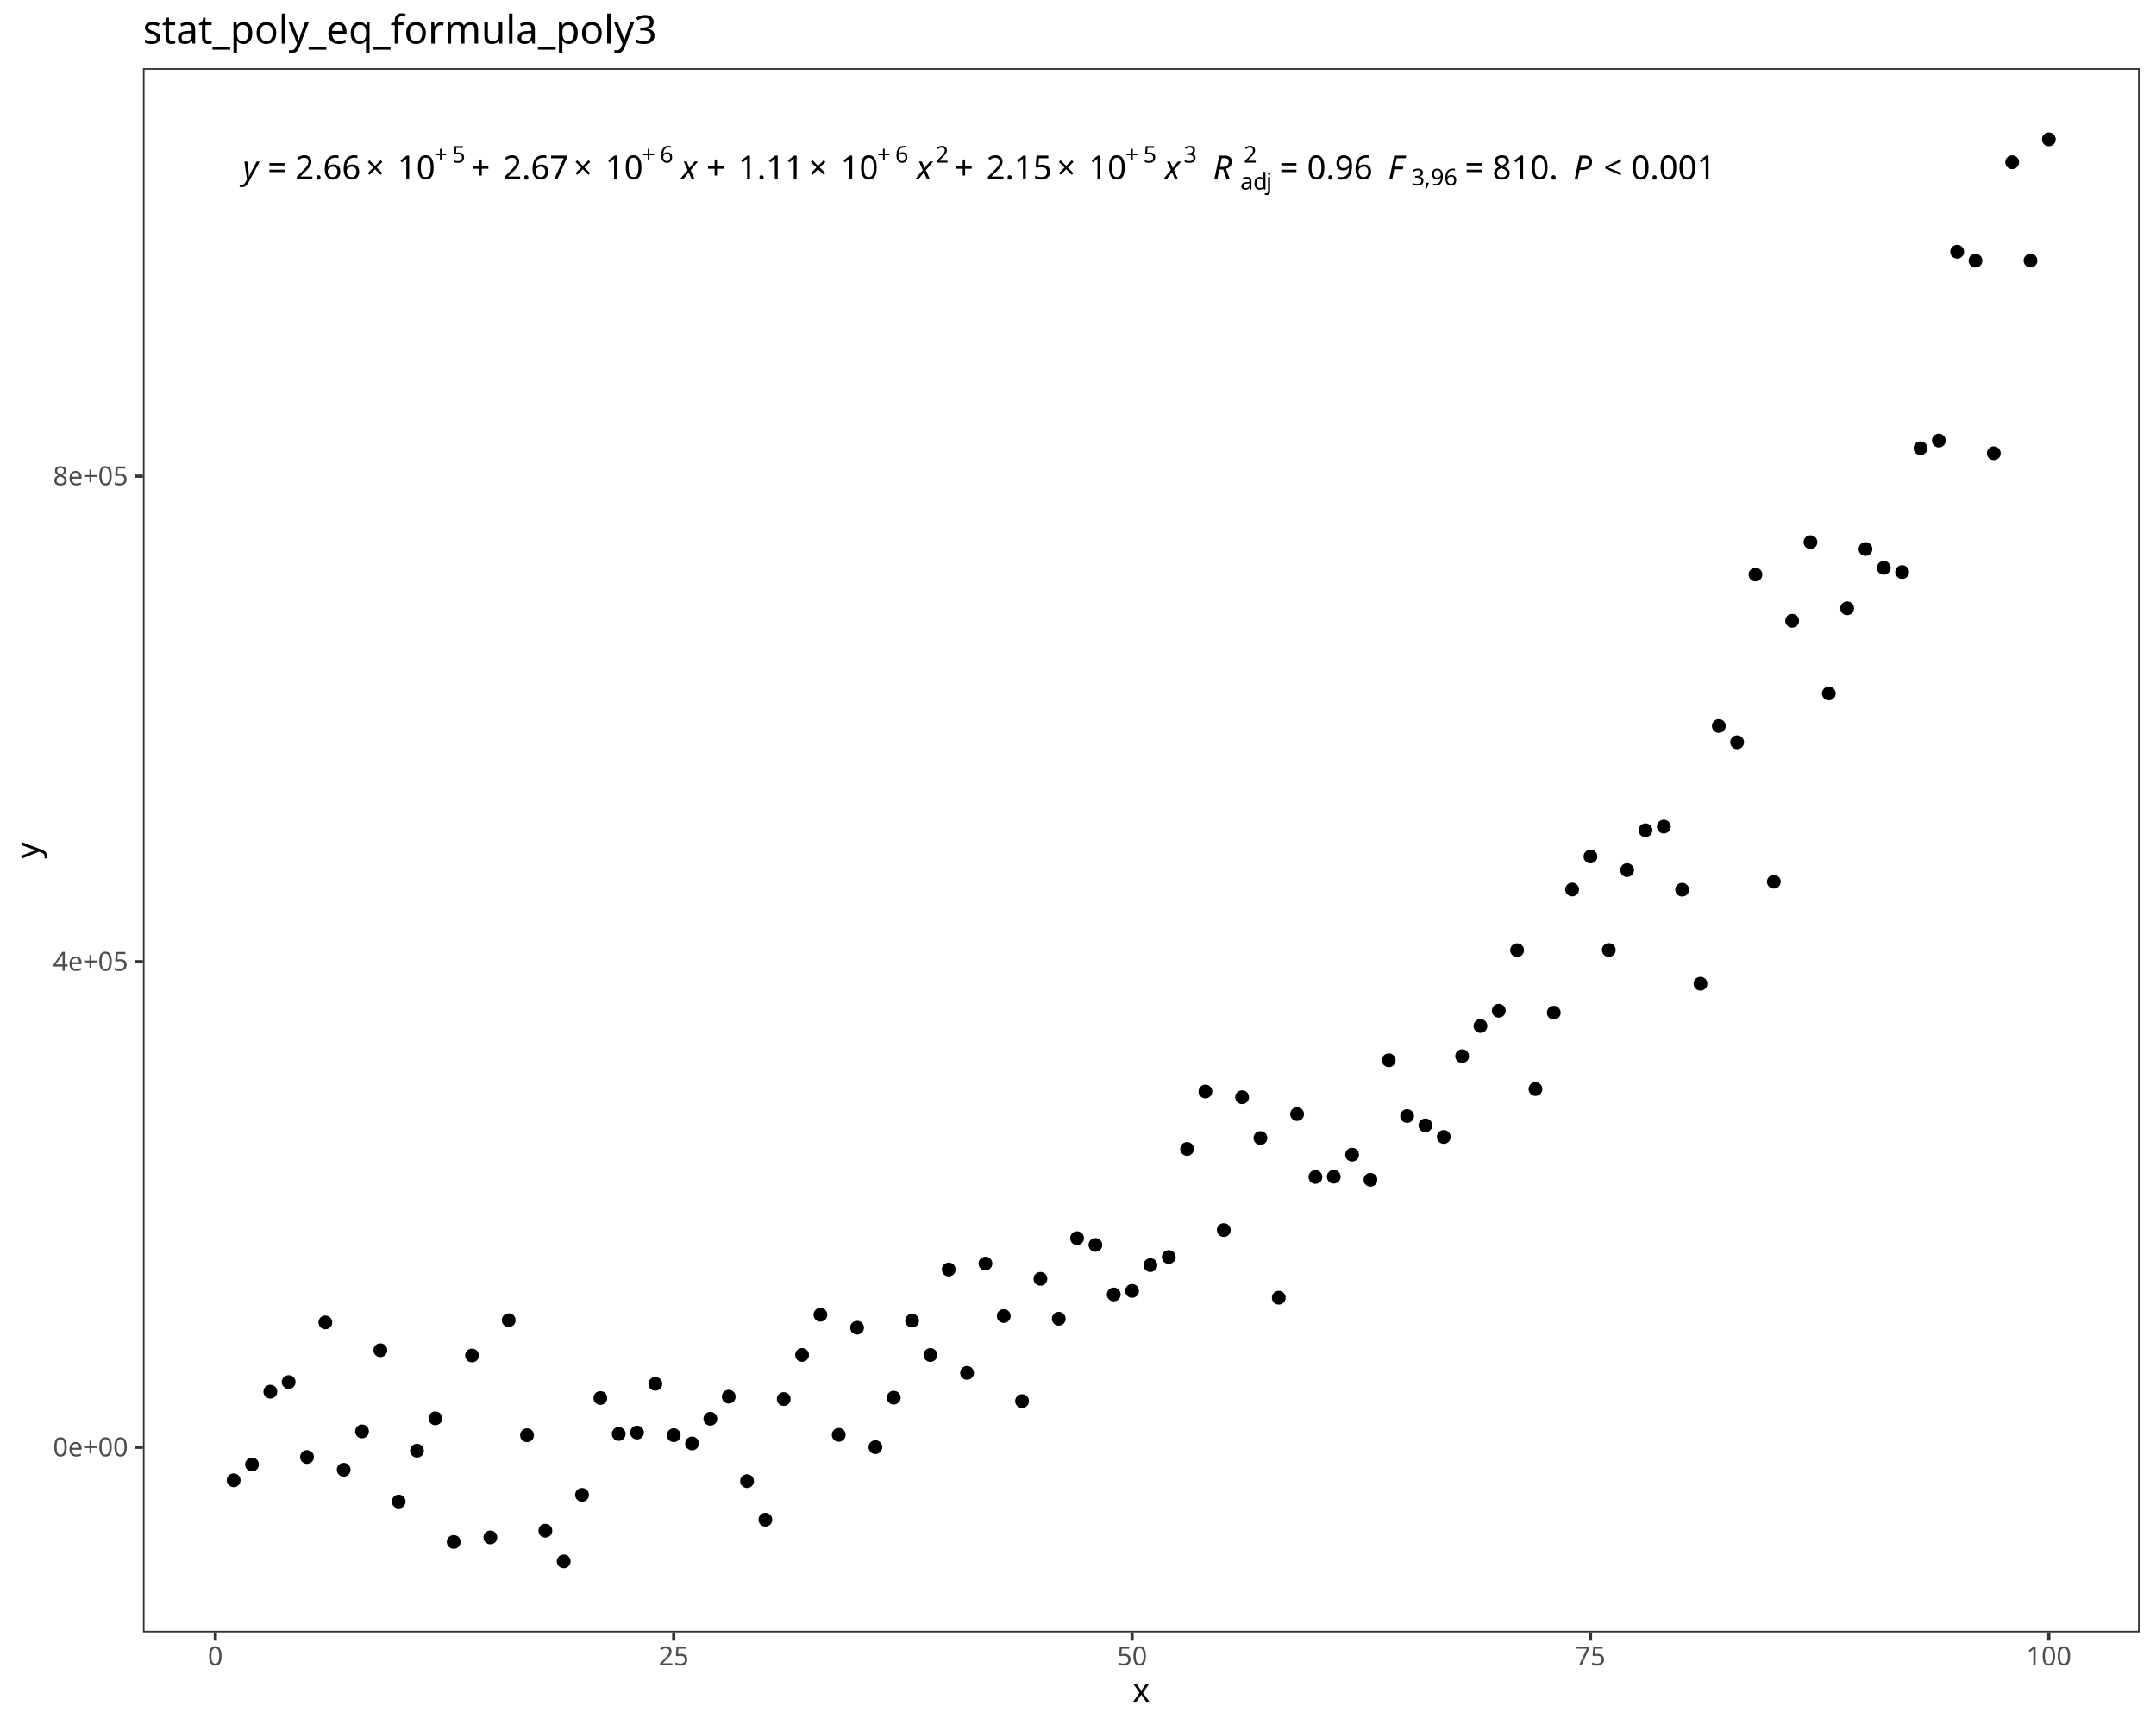
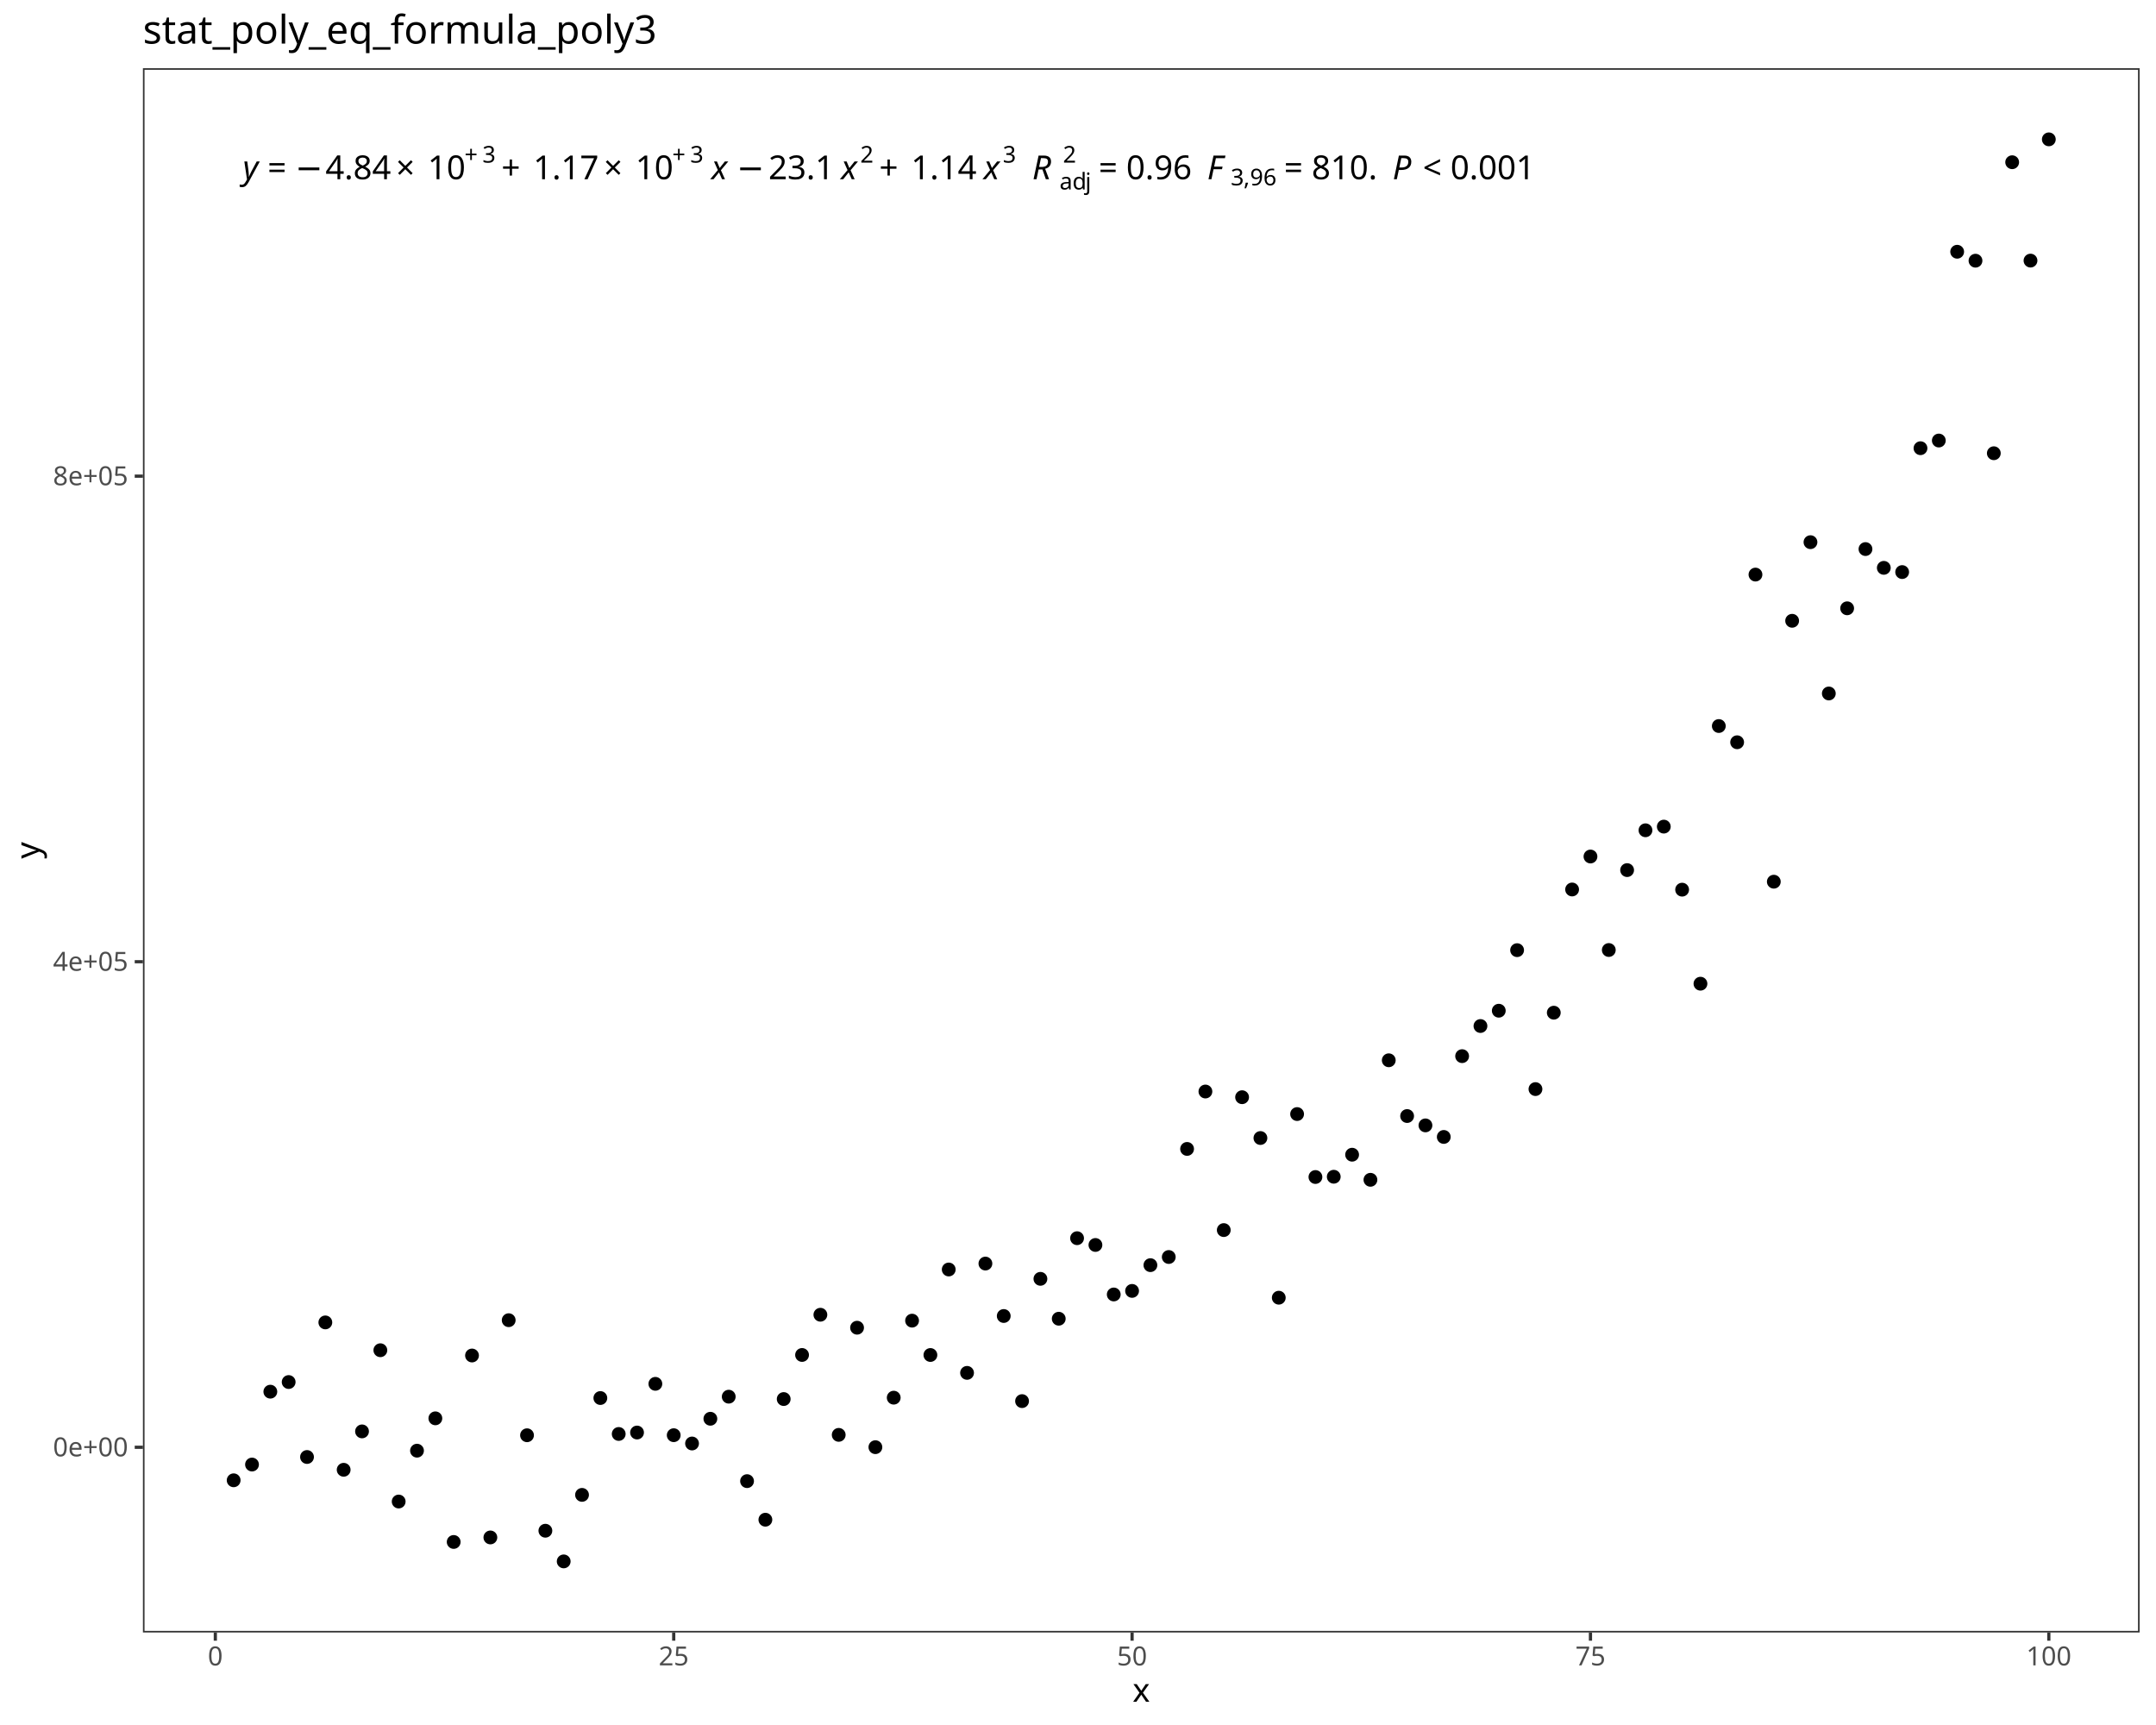
<svg xmlns="http://www.w3.org/2000/svg" class="svglite" data-engine-version="2.0" width="720.00pt" height="576.00pt" viewBox="0 0 720.00 576.00">
  <defs>
    <style type="text/css">
    .svglite line, .svglite polyline, .svglite polygon, .svglite path, .svglite rect, .svglite circle {
      fill: none;
      stroke: #000000;
      stroke-linecap: round;
      stroke-linejoin: round;
      stroke-miterlimit: 10.00;
    }
  </style>
  </defs>
  <rect width="100%" height="100%" style="stroke: none; fill: #FFFFFF;" />
  <defs>
    <clipPath id="cpMC4wMHw3MjAuMDB8MC4wMHw1NzYuMDA=">
      <rect x="0.00" y="0.00" width="720.00" height="576.00" />
    </clipPath>
  </defs>
  <g clip-path="url(#cpMC4wMHw3MjAuMDB8MC4wMHw1NzYuMDA=)">
    <rect x="0.00" y="0.00" width="720.00" height="576.00" style="stroke-width: 1.07; stroke: #FFFFFF; fill: #FFFFFF;" />
  </g>
  <defs>
    <clipPath id="cpNDcuNzN8NzE0LjUyfDIyLjc4fDU0NS4xMQ==">
      <rect x="47.73" y="22.78" width="666.80" height="522.33" />
    </clipPath>
  </defs>
  <g clip-path="url(#cpNDcuNzN8NzE0LjUyfDIyLjc4fDU0NS4xMQ==)">
    <rect x="47.73" y="22.78" width="666.80" height="522.33" style="stroke-width: 1.07; stroke: none; fill: #FFFFFF;" />
    <circle cx="78.03" cy="494.29" r="1.95" style="stroke-width: 0.71; fill: #000000;" />
    <circle cx="84.16" cy="489.03" r="1.95" style="stroke-width: 0.71; fill: #000000;" />
    <circle cx="90.28" cy="464.70" r="1.95" style="stroke-width: 0.71; fill: #000000;" />
    <circle cx="96.40" cy="461.48" r="1.95" style="stroke-width: 0.71; fill: #000000;" />
    <circle cx="102.53" cy="486.51" r="1.95" style="stroke-width: 0.71; fill: #000000;" />
    <circle cx="108.65" cy="441.57" r="1.95" style="stroke-width: 0.71; fill: #000000;" />
    <circle cx="114.77" cy="490.78" r="1.95" style="stroke-width: 0.71; fill: #000000;" />
    <circle cx="120.90" cy="477.96" r="1.95" style="stroke-width: 0.71; fill: #000000;" />
    <circle cx="127.02" cy="450.86" r="1.95" style="stroke-width: 0.71; fill: #000000;" />
    <circle cx="133.14" cy="501.38" r="1.95" style="stroke-width: 0.71; fill: #000000;" />
    <circle cx="139.26" cy="484.40" r="1.95" style="stroke-width: 0.71; fill: #000000;" />
    <circle cx="145.39" cy="473.60" r="1.95" style="stroke-width: 0.71; fill: #000000;" />
    <circle cx="151.51" cy="514.88" r="1.95" style="stroke-width: 0.71; fill: #000000;" />
    <circle cx="157.63" cy="452.62" r="1.95" style="stroke-width: 0.71; fill: #000000;" />
    <circle cx="163.76" cy="513.37" r="1.95" style="stroke-width: 0.71; fill: #000000;" />
    <circle cx="169.88" cy="440.83" r="1.95" style="stroke-width: 0.71; fill: #000000;" />
    <circle cx="176.00" cy="479.25" r="1.95" style="stroke-width: 0.71; fill: #000000;" />
    <circle cx="182.13" cy="511.13" r="1.95" style="stroke-width: 0.71; fill: #000000;" />
    <circle cx="188.25" cy="521.37" r="1.95" style="stroke-width: 0.71; fill: #000000;" />
    <circle cx="194.37" cy="499.16" r="1.95" style="stroke-width: 0.71; fill: #000000;" />
    <circle cx="200.49" cy="466.82" r="1.95" style="stroke-width: 0.71; fill: #000000;" />
    <circle cx="206.62" cy="478.82" r="1.95" style="stroke-width: 0.71; fill: #000000;" />
    <circle cx="212.74" cy="478.34" r="1.95" style="stroke-width: 0.71; fill: #000000;" />
    <circle cx="218.86" cy="462.08" r="1.95" style="stroke-width: 0.71; fill: #000000;" />
    <circle cx="224.99" cy="479.23" r="1.95" style="stroke-width: 0.71; fill: #000000;" />
    <circle cx="231.11" cy="482.00" r="1.95" style="stroke-width: 0.71; fill: #000000;" />
    <circle cx="237.23" cy="473.74" r="1.95" style="stroke-width: 0.71; fill: #000000;" />
    <circle cx="243.36" cy="466.37" r="1.95" style="stroke-width: 0.71; fill: #000000;" />
    <circle cx="249.48" cy="494.57" r="1.95" style="stroke-width: 0.71; fill: #000000;" />
    <circle cx="255.60" cy="507.45" r="1.95" style="stroke-width: 0.71; fill: #000000;" />
    <circle cx="261.72" cy="467.16" r="1.95" style="stroke-width: 0.71; fill: #000000;" />
    <circle cx="267.85" cy="452.44" r="1.95" style="stroke-width: 0.71; fill: #000000;" />
    <circle cx="273.97" cy="439.01" r="1.95" style="stroke-width: 0.71; fill: #000000;" />
    <circle cx="280.09" cy="479.12" r="1.95" style="stroke-width: 0.71; fill: #000000;" />
    <circle cx="286.22" cy="443.34" r="1.95" style="stroke-width: 0.71; fill: #000000;" />
    <circle cx="292.34" cy="483.23" r="1.95" style="stroke-width: 0.71; fill: #000000;" />
    <circle cx="298.46" cy="466.70" r="1.95" style="stroke-width: 0.71; fill: #000000;" />
    <circle cx="304.59" cy="440.98" r="1.95" style="stroke-width: 0.71; fill: #000000;" />
    <circle cx="310.71" cy="452.45" r="1.95" style="stroke-width: 0.71; fill: #000000;" />
    <circle cx="316.83" cy="423.90" r="1.95" style="stroke-width: 0.71; fill: #000000;" />
    <circle cx="322.95" cy="458.42" r="1.95" style="stroke-width: 0.71; fill: #000000;" />
    <circle cx="329.08" cy="421.92" r="1.95" style="stroke-width: 0.71; fill: #000000;" />
    <circle cx="335.20" cy="439.43" r="1.95" style="stroke-width: 0.71; fill: #000000;" />
    <circle cx="341.32" cy="467.85" r="1.95" style="stroke-width: 0.71; fill: #000000;" />
    <circle cx="347.45" cy="427.02" r="1.95" style="stroke-width: 0.71; fill: #000000;" />
    <circle cx="353.57" cy="440.34" r="1.95" style="stroke-width: 0.71; fill: #000000;" />
    <circle cx="359.69" cy="413.45" r="1.95" style="stroke-width: 0.71; fill: #000000;" />
    <circle cx="365.82" cy="415.71" r="1.95" style="stroke-width: 0.71; fill: #000000;" />
    <circle cx="371.94" cy="432.24" r="1.95" style="stroke-width: 0.71; fill: #000000;" />
    <circle cx="378.06" cy="431.05" r="1.95" style="stroke-width: 0.71; fill: #000000;" />
    <circle cx="384.18" cy="422.45" r="1.95" style="stroke-width: 0.71; fill: #000000;" />
    <circle cx="390.31" cy="419.73" r="1.95" style="stroke-width: 0.71; fill: #000000;" />
    <circle cx="396.43" cy="383.64" r="1.95" style="stroke-width: 0.71; fill: #000000;" />
    <circle cx="402.55" cy="364.47" r="1.95" style="stroke-width: 0.71; fill: #000000;" />
    <circle cx="408.68" cy="410.74" r="1.95" style="stroke-width: 0.71; fill: #000000;" />
    <circle cx="414.80" cy="366.37" r="1.95" style="stroke-width: 0.71; fill: #000000;" />
    <circle cx="420.92" cy="380.00" r="1.95" style="stroke-width: 0.71; fill: #000000;" />
    <circle cx="427.05" cy="433.32" r="1.95" style="stroke-width: 0.71; fill: #000000;" />
    <circle cx="433.17" cy="372.00" r="1.95" style="stroke-width: 0.71; fill: #000000;" />
    <circle cx="439.29" cy="393.02" r="1.95" style="stroke-width: 0.71; fill: #000000;" />
    <circle cx="445.41" cy="392.93" r="1.95" style="stroke-width: 0.71; fill: #000000;" />
    <circle cx="451.54" cy="385.57" r="1.95" style="stroke-width: 0.71; fill: #000000;" />
    <circle cx="457.66" cy="393.95" r="1.95" style="stroke-width: 0.71; fill: #000000;" />
    <circle cx="463.78" cy="354.04" r="1.95" style="stroke-width: 0.71; fill: #000000;" />
    <circle cx="469.91" cy="372.66" r="1.95" style="stroke-width: 0.71; fill: #000000;" />
    <circle cx="476.03" cy="375.78" r="1.95" style="stroke-width: 0.71; fill: #000000;" />
    <circle cx="482.15" cy="379.64" r="1.95" style="stroke-width: 0.71; fill: #000000;" />
    <circle cx="488.28" cy="352.66" r="1.95" style="stroke-width: 0.71; fill: #000000;" />
    <circle cx="494.40" cy="342.60" r="1.95" style="stroke-width: 0.71; fill: #000000;" />
    <circle cx="500.52" cy="337.49" r="1.95" style="stroke-width: 0.71; fill: #000000;" />
    <circle cx="506.64" cy="317.27" r="1.95" style="stroke-width: 0.71; fill: #000000;" />
    <circle cx="512.77" cy="363.66" r="1.95" style="stroke-width: 0.71; fill: #000000;" />
    <circle cx="518.89" cy="338.15" r="1.95" style="stroke-width: 0.71; fill: #000000;" />
    <circle cx="525.01" cy="297.01" r="1.95" style="stroke-width: 0.71; fill: #000000;" />
    <circle cx="531.14" cy="286.00" r="1.95" style="stroke-width: 0.71; fill: #000000;" />
    <circle cx="537.26" cy="317.22" r="1.95" style="stroke-width: 0.71; fill: #000000;" />
    <circle cx="543.38" cy="290.54" r="1.95" style="stroke-width: 0.71; fill: #000000;" />
    <circle cx="549.51" cy="277.24" r="1.95" style="stroke-width: 0.71; fill: #000000;" />
    <circle cx="555.63" cy="276.02" r="1.95" style="stroke-width: 0.71; fill: #000000;" />
    <circle cx="561.75" cy="297.07" r="1.95" style="stroke-width: 0.71; fill: #000000;" />
    <circle cx="567.87" cy="328.47" r="1.95" style="stroke-width: 0.71; fill: #000000;" />
    <circle cx="574.00" cy="242.43" r="1.95" style="stroke-width: 0.71; fill: #000000;" />
    <circle cx="580.12" cy="247.85" r="1.95" style="stroke-width: 0.71; fill: #000000;" />
    <circle cx="586.24" cy="191.86" r="1.95" style="stroke-width: 0.71; fill: #000000;" />
    <circle cx="592.37" cy="294.41" r="1.95" style="stroke-width: 0.71; fill: #000000;" />
    <circle cx="598.49" cy="207.29" r="1.95" style="stroke-width: 0.71; fill: #000000;" />
    <circle cx="604.61" cy="181.04" r="1.95" style="stroke-width: 0.71; fill: #000000;" />
    <circle cx="610.74" cy="231.56" r="1.95" style="stroke-width: 0.71; fill: #000000;" />
    <circle cx="616.86" cy="203.12" r="1.95" style="stroke-width: 0.71; fill: #000000;" />
    <circle cx="622.98" cy="183.34" r="1.95" style="stroke-width: 0.71; fill: #000000;" />
    <circle cx="629.10" cy="189.61" r="1.95" style="stroke-width: 0.71; fill: #000000;" />
    <circle cx="635.23" cy="191.02" r="1.95" style="stroke-width: 0.71; fill: #000000;" />
    <circle cx="641.35" cy="149.66" r="1.95" style="stroke-width: 0.71; fill: #000000;" />
    <circle cx="647.47" cy="147.10" r="1.95" style="stroke-width: 0.71; fill: #000000;" />
    <circle cx="653.60" cy="84.06" r="1.95" style="stroke-width: 0.71; fill: #000000;" />
    <circle cx="659.72" cy="87.05" r="1.95" style="stroke-width: 0.71; fill: #000000;" />
    <circle cx="665.84" cy="151.34" r="1.95" style="stroke-width: 0.71; fill: #000000;" />
    <circle cx="671.97" cy="54.17" r="1.95" style="stroke-width: 0.71; fill: #000000;" />
    <circle cx="678.09" cy="87.02" r="1.95" style="stroke-width: 0.71; fill: #000000;" />
    <circle cx="684.21" cy="46.53" r="1.95" style="stroke-width: 0.71; fill: #000000;" />
    <text x="81.07" y="59.84" style="font-size: 11.04px; font-style: italic; font-family: sans;" textLength="5.52px" lengthAdjust="spacingAndGlyphs">y</text>
    <text x="86.59" y="59.84" style="font-size: 11.04px; font-family: sans;" textLength="2.76px" lengthAdjust="spacingAndGlyphs"> </text>
    <text x="89.35" y="59.84" style="font-size: 11.04px; font-family: sans;" textLength="6.45px" lengthAdjust="spacingAndGlyphs">=</text>
    <text x="95.80" y="59.84" style="font-size: 11.04px; font-family: sans;" textLength="2.76px" lengthAdjust="spacingAndGlyphs"> </text>
-     <text x="98.57" y="59.84" style="font-size: 11.04px; font-family: sans;" textLength="21.49px" lengthAdjust="spacingAndGlyphs">2.66</text>
-     <text x="122.10" y="59.84" style="font-size: 11.04px; font-family: sans;" textLength="8.58px" lengthAdjust="spacingAndGlyphs">×</text>
-     <text x="132.72" y="59.84" style="font-size: 11.04px; font-family: sans;" textLength="12.28px" lengthAdjust="spacingAndGlyphs">10</text>
-     <text x="145.00" y="54.30" style="font-size: 7.73px; font-family: sans;" textLength="6.00px" lengthAdjust="spacingAndGlyphs">+</text>
-     <text x="151.00" y="54.30" style="font-size: 7.73px; font-family: sans;" textLength="4.30px" lengthAdjust="spacingAndGlyphs">5</text>
-     <text x="157.34" y="59.84" style="font-size: 11.04px; font-family: sans;" textLength="8.57px" lengthAdjust="spacingAndGlyphs">+</text>
-     <text x="167.96" y="59.84" style="font-size: 11.04px; font-family: sans;" textLength="21.49px" lengthAdjust="spacingAndGlyphs">2.67</text>
-     <text x="191.49" y="59.84" style="font-size: 11.04px; font-family: sans;" textLength="8.58px" lengthAdjust="spacingAndGlyphs">×</text>
-     <text x="202.11" y="59.84" style="font-size: 11.04px; font-family: sans;" textLength="12.28px" lengthAdjust="spacingAndGlyphs">10</text>
-     <text x="214.39" y="54.30" style="font-size: 7.73px; font-family: sans;" textLength="6.00px" lengthAdjust="spacingAndGlyphs">+</text>
-     <text x="220.39" y="54.30" style="font-size: 7.73px; font-family: sans;" textLength="4.30px" lengthAdjust="spacingAndGlyphs">6</text>
-     <text x="224.69" y="59.84" style="font-size: 11.04px; font-family: sans;" textLength="2.76px" lengthAdjust="spacingAndGlyphs"> </text>
-     <text x="227.45" y="59.84" style="font-size: 11.04px; font-style: italic; font-family: sans;" textLength="5.52px" lengthAdjust="spacingAndGlyphs">x</text>
-     <text x="235.90" y="59.84" style="font-size: 11.04px; font-family: sans;" textLength="8.57px" lengthAdjust="spacingAndGlyphs">+</text>
-     <text x="246.51" y="59.84" style="font-size: 11.04px; font-family: sans;" textLength="21.49px" lengthAdjust="spacingAndGlyphs">1.11</text>
-     <text x="270.05" y="59.84" style="font-size: 11.04px; font-family: sans;" textLength="8.58px" lengthAdjust="spacingAndGlyphs">×</text>
-     <text x="280.67" y="59.84" style="font-size: 11.04px; font-family: sans;" textLength="12.28px" lengthAdjust="spacingAndGlyphs">10</text>
-     <text x="292.95" y="54.30" style="font-size: 7.73px; font-family: sans;" textLength="6.00px" lengthAdjust="spacingAndGlyphs">+</text>
-     <text x="298.95" y="54.30" style="font-size: 7.73px; font-family: sans;" textLength="4.30px" lengthAdjust="spacingAndGlyphs">6</text>
-     <text x="303.25" y="59.84" style="font-size: 11.04px; font-family: sans;" textLength="2.76px" lengthAdjust="spacingAndGlyphs"> </text>
-     <text x="306.01" y="59.84" style="font-size: 11.04px; font-style: italic; font-family: sans;" textLength="5.52px" lengthAdjust="spacingAndGlyphs">x</text>
-     <text x="312.41" y="54.30" style="font-size: 7.73px; font-family: sans;" textLength="4.30px" lengthAdjust="spacingAndGlyphs">2</text>
-     <text x="318.75" y="59.84" style="font-size: 11.04px; font-family: sans;" textLength="8.57px" lengthAdjust="spacingAndGlyphs">+</text>
-     <text x="329.37" y="59.84" style="font-size: 11.04px; font-family: sans;" textLength="21.49px" lengthAdjust="spacingAndGlyphs">2.15</text>
-     <text x="352.90" y="59.84" style="font-size: 11.04px; font-family: sans;" textLength="8.58px" lengthAdjust="spacingAndGlyphs">×</text>
-     <text x="363.52" y="59.84" style="font-size: 11.04px; font-family: sans;" textLength="12.28px" lengthAdjust="spacingAndGlyphs">10</text>
-     <text x="375.80" y="54.30" style="font-size: 7.73px; font-family: sans;" textLength="6.00px" lengthAdjust="spacingAndGlyphs">+</text>
-     <text x="381.80" y="54.30" style="font-size: 7.73px; font-family: sans;" textLength="4.30px" lengthAdjust="spacingAndGlyphs">5</text>
-     <text x="386.10" y="59.84" style="font-size: 11.04px; font-family: sans;" textLength="2.76px" lengthAdjust="spacingAndGlyphs"> </text>
-     <text x="388.86" y="59.84" style="font-size: 11.04px; font-style: italic; font-family: sans;" textLength="5.52px" lengthAdjust="spacingAndGlyphs">x</text>
-     <text x="395.26" y="54.30" style="font-size: 7.73px; font-family: sans;" textLength="4.30px" lengthAdjust="spacingAndGlyphs">3</text>
-     <text x="399.56" y="59.84" style="font-size: 11.04px; font-family: sans;" textLength="2.76px" lengthAdjust="spacingAndGlyphs"> </text>
-     <text x="402.32" y="59.84" style="font-size: 11.04px; font-family: sans;" textLength="2.76px" lengthAdjust="spacingAndGlyphs"> </text>
-     <text x="405.08" y="59.84" style="font-size: 11.04px; font-style: italic; font-family: sans;" textLength="7.98px" lengthAdjust="spacingAndGlyphs">R</text>
-     <text x="414.20" y="63.26" style="font-size: 7.73px; font-family: sans;" textLength="4.30px" lengthAdjust="spacingAndGlyphs">a</text>
-     <text x="418.50" y="63.26" style="font-size: 7.73px; font-family: sans;" textLength="4.30px" lengthAdjust="spacingAndGlyphs">d</text>
-     <text x="422.80" y="63.26" style="font-size: 7.73px; font-family: sans;" textLength="1.72px" lengthAdjust="spacingAndGlyphs">j</text>
-     <text x="415.34" y="54.30" style="font-size: 7.73px; font-family: sans;" textLength="4.30px" lengthAdjust="spacingAndGlyphs">2</text>
-     <text x="424.51" y="59.84" style="font-size: 11.04px; font-family: sans;" textLength="2.76px" lengthAdjust="spacingAndGlyphs"> </text>
-     <text x="427.27" y="59.84" style="font-size: 11.04px; font-family: sans;" textLength="6.45px" lengthAdjust="spacingAndGlyphs">=</text>
-     <text x="433.72" y="59.84" style="font-size: 11.04px; font-family: sans;" textLength="2.76px" lengthAdjust="spacingAndGlyphs"> </text>
-     <text x="436.49" y="59.84" style="font-size: 11.04px; font-family: sans;" textLength="21.49px" lengthAdjust="spacingAndGlyphs">0.96</text>
-     <text x="457.97" y="59.84" style="font-size: 11.04px; font-family: sans;" textLength="2.76px" lengthAdjust="spacingAndGlyphs"> </text>
-     <text x="460.74" y="59.84" style="font-size: 11.04px; font-family: sans;" textLength="2.76px" lengthAdjust="spacingAndGlyphs"> </text>
-     <text x="463.50" y="59.84" style="font-size: 11.04px; font-style: italic; font-family: sans;" textLength="6.74px" lengthAdjust="spacingAndGlyphs">F</text>
-     <text x="471.38" y="61.88" style="font-size: 7.73px; font-family: sans;" textLength="4.30px" lengthAdjust="spacingAndGlyphs">3</text>
-     <text x="475.68" y="61.88" style="font-size: 7.73px; font-family: sans;" textLength="2.15px" lengthAdjust="spacingAndGlyphs">,</text>
-     <text x="477.83" y="61.88" style="font-size: 7.73px; font-family: sans;" textLength="8.60px" lengthAdjust="spacingAndGlyphs">96</text>
-     <text x="486.42" y="59.84" style="font-size: 11.04px; font-family: sans;" textLength="2.76px" lengthAdjust="spacingAndGlyphs"> </text>
-     <text x="489.18" y="59.84" style="font-size: 11.04px; font-family: sans;" textLength="6.45px" lengthAdjust="spacingAndGlyphs">=</text>
-     <text x="495.64" y="59.84" style="font-size: 11.04px; font-family: sans;" textLength="2.76px" lengthAdjust="spacingAndGlyphs"> </text>
-     <text x="498.40" y="59.84" style="font-size: 11.04px; font-family: sans;" textLength="21.49px" lengthAdjust="spacingAndGlyphs">810.</text>
-     <text x="519.89" y="59.84" style="font-size: 11.04px; font-family: sans;" textLength="2.76px" lengthAdjust="spacingAndGlyphs"> </text>
-     <text x="522.65" y="59.84" style="font-size: 11.04px; font-family: sans;" textLength="2.76px" lengthAdjust="spacingAndGlyphs"> </text>
-     <text x="525.41" y="59.84" style="font-size: 11.04px; font-style: italic; font-family: sans;" textLength="7.37px" lengthAdjust="spacingAndGlyphs">P</text>
-     <text x="532.78" y="59.84" style="font-size: 11.04px; font-family: sans;" textLength="2.76px" lengthAdjust="spacingAndGlyphs"> </text>
-     <text x="535.54" y="59.84" style="font-size: 11.04px; font-family: sans;" textLength="6.45px" lengthAdjust="spacingAndGlyphs">&lt;</text>
-     <text x="541.99" y="59.84" style="font-size: 11.04px; font-family: sans;" textLength="2.76px" lengthAdjust="spacingAndGlyphs"> </text>
-     <text x="544.75" y="59.84" style="font-size: 11.04px; font-family: sans;" textLength="27.63px" lengthAdjust="spacingAndGlyphs">0.001</text>
+     <text x="98.57" y="59.84" style="font-size: 11.04px; font-family: sans;" textLength="8.58px" lengthAdjust="spacingAndGlyphs">−</text>
+     <text x="108.68" y="59.84" style="font-size: 11.04px; font-family: sans;" textLength="21.49px" lengthAdjust="spacingAndGlyphs">4.84</text>
+     <text x="132.21" y="59.84" style="font-size: 11.04px; font-family: sans;" textLength="8.58px" lengthAdjust="spacingAndGlyphs">×</text>
+     <text x="142.83" y="59.84" style="font-size: 11.04px; font-family: sans;" textLength="12.28px" lengthAdjust="spacingAndGlyphs">10</text>
+     <text x="155.11" y="54.30" style="font-size: 7.73px; font-family: sans;" textLength="6.00px" lengthAdjust="spacingAndGlyphs">+</text>
+     <text x="161.11" y="54.30" style="font-size: 7.73px; font-family: sans;" textLength="4.30px" lengthAdjust="spacingAndGlyphs">3</text>
+     <text x="167.45" y="59.84" style="font-size: 11.04px; font-family: sans;" textLength="8.57px" lengthAdjust="spacingAndGlyphs">+</text>
+     <text x="178.07" y="59.84" style="font-size: 11.04px; font-family: sans;" textLength="21.49px" lengthAdjust="spacingAndGlyphs">1.17</text>
+     <text x="201.60" y="59.84" style="font-size: 11.04px; font-family: sans;" textLength="8.58px" lengthAdjust="spacingAndGlyphs">×</text>
+     <text x="212.22" y="59.84" style="font-size: 11.04px; font-family: sans;" textLength="12.28px" lengthAdjust="spacingAndGlyphs">10</text>
+     <text x="224.50" y="54.30" style="font-size: 7.73px; font-family: sans;" textLength="6.00px" lengthAdjust="spacingAndGlyphs">+</text>
+     <text x="230.50" y="54.30" style="font-size: 7.73px; font-family: sans;" textLength="4.30px" lengthAdjust="spacingAndGlyphs">3</text>
+     <text x="234.80" y="59.84" style="font-size: 11.04px; font-family: sans;" textLength="2.76px" lengthAdjust="spacingAndGlyphs"> </text>
+     <text x="237.57" y="59.84" style="font-size: 11.04px; font-style: italic; font-family: sans;" textLength="5.52px" lengthAdjust="spacingAndGlyphs">x</text>
+     <text x="246.01" y="59.84" style="font-size: 11.04px; font-family: sans;" textLength="8.58px" lengthAdjust="spacingAndGlyphs">−</text>
+     <text x="256.63" y="59.84" style="font-size: 11.04px; font-family: sans;" textLength="21.49px" lengthAdjust="spacingAndGlyphs">23.1</text>
+     <text x="278.12" y="59.84" style="font-size: 11.04px; font-family: sans;" textLength="2.76px" lengthAdjust="spacingAndGlyphs"> </text>
+     <text x="280.88" y="59.84" style="font-size: 11.04px; font-style: italic; font-family: sans;" textLength="5.52px" lengthAdjust="spacingAndGlyphs">x</text>
+     <text x="287.28" y="54.30" style="font-size: 7.73px; font-family: sans;" textLength="4.30px" lengthAdjust="spacingAndGlyphs">2</text>
+     <text x="293.62" y="59.84" style="font-size: 11.04px; font-family: sans;" textLength="8.57px" lengthAdjust="spacingAndGlyphs">+</text>
+     <text x="304.24" y="59.84" style="font-size: 11.04px; font-family: sans;" textLength="21.49px" lengthAdjust="spacingAndGlyphs">1.14</text>
+     <text x="325.73" y="59.84" style="font-size: 11.04px; font-family: sans;" textLength="2.76px" lengthAdjust="spacingAndGlyphs"> </text>
+     <text x="328.49" y="59.84" style="font-size: 11.04px; font-style: italic; font-family: sans;" textLength="5.52px" lengthAdjust="spacingAndGlyphs">x</text>
+     <text x="334.89" y="54.30" style="font-size: 7.73px; font-family: sans;" textLength="4.30px" lengthAdjust="spacingAndGlyphs">3</text>
+     <text x="339.19" y="59.84" style="font-size: 11.04px; font-family: sans;" textLength="2.76px" lengthAdjust="spacingAndGlyphs"> </text>
+     <text x="341.95" y="59.84" style="font-size: 11.04px; font-family: sans;" textLength="2.76px" lengthAdjust="spacingAndGlyphs"> </text>
+     <text x="344.71" y="59.84" style="font-size: 11.04px; font-style: italic; font-family: sans;" textLength="7.98px" lengthAdjust="spacingAndGlyphs">R</text>
+     <text x="353.83" y="63.26" style="font-size: 7.73px; font-family: sans;" textLength="4.30px" lengthAdjust="spacingAndGlyphs">a</text>
+     <text x="358.12" y="63.26" style="font-size: 7.73px; font-family: sans;" textLength="4.30px" lengthAdjust="spacingAndGlyphs">d</text>
+     <text x="362.42" y="63.26" style="font-size: 7.73px; font-family: sans;" textLength="1.72px" lengthAdjust="spacingAndGlyphs">j</text>
+     <text x="354.97" y="54.30" style="font-size: 7.73px; font-family: sans;" textLength="4.30px" lengthAdjust="spacingAndGlyphs">2</text>
+     <text x="364.14" y="59.84" style="font-size: 11.04px; font-family: sans;" textLength="2.76px" lengthAdjust="spacingAndGlyphs"> </text>
+     <text x="366.90" y="59.84" style="font-size: 11.04px; font-family: sans;" textLength="6.45px" lengthAdjust="spacingAndGlyphs">=</text>
+     <text x="373.35" y="59.84" style="font-size: 11.04px; font-family: sans;" textLength="2.76px" lengthAdjust="spacingAndGlyphs"> </text>
+     <text x="376.11" y="59.84" style="font-size: 11.04px; font-family: sans;" textLength="21.49px" lengthAdjust="spacingAndGlyphs">0.96</text>
+     <text x="397.60" y="59.84" style="font-size: 11.04px; font-family: sans;" textLength="2.76px" lengthAdjust="spacingAndGlyphs"> </text>
+     <text x="400.36" y="59.84" style="font-size: 11.04px; font-family: sans;" textLength="2.76px" lengthAdjust="spacingAndGlyphs"> </text>
+     <text x="403.13" y="59.84" style="font-size: 11.04px; font-style: italic; font-family: sans;" textLength="6.74px" lengthAdjust="spacingAndGlyphs">F</text>
+     <text x="411.01" y="61.88" style="font-size: 7.73px; font-family: sans;" textLength="4.30px" lengthAdjust="spacingAndGlyphs">3</text>
+     <text x="415.31" y="61.88" style="font-size: 7.73px; font-family: sans;" textLength="2.15px" lengthAdjust="spacingAndGlyphs">,</text>
+     <text x="417.45" y="61.88" style="font-size: 7.73px; font-family: sans;" textLength="8.60px" lengthAdjust="spacingAndGlyphs">96</text>
+     <text x="426.05" y="59.84" style="font-size: 11.04px; font-family: sans;" textLength="2.76px" lengthAdjust="spacingAndGlyphs"> </text>
+     <text x="428.81" y="59.84" style="font-size: 11.04px; font-family: sans;" textLength="6.45px" lengthAdjust="spacingAndGlyphs">=</text>
+     <text x="435.26" y="59.84" style="font-size: 11.04px; font-family: sans;" textLength="2.76px" lengthAdjust="spacingAndGlyphs"> </text>
+     <text x="438.03" y="59.84" style="font-size: 11.04px; font-family: sans;" textLength="21.49px" lengthAdjust="spacingAndGlyphs">810.</text>
+     <text x="459.51" y="59.84" style="font-size: 11.04px; font-family: sans;" textLength="2.76px" lengthAdjust="spacingAndGlyphs"> </text>
+     <text x="462.28" y="59.84" style="font-size: 11.04px; font-family: sans;" textLength="2.76px" lengthAdjust="spacingAndGlyphs"> </text>
+     <text x="465.04" y="59.84" style="font-size: 11.04px; font-style: italic; font-family: sans;" textLength="7.37px" lengthAdjust="spacingAndGlyphs">P</text>
+     <text x="472.40" y="59.84" style="font-size: 11.04px; font-family: sans;" textLength="2.76px" lengthAdjust="spacingAndGlyphs"> </text>
+     <text x="475.16" y="59.84" style="font-size: 11.04px; font-family: sans;" textLength="6.45px" lengthAdjust="spacingAndGlyphs">&lt;</text>
+     <text x="481.62" y="59.84" style="font-size: 11.04px; font-family: sans;" textLength="2.76px" lengthAdjust="spacingAndGlyphs"> </text>
+     <text x="484.38" y="59.84" style="font-size: 11.04px; font-family: sans;" textLength="27.63px" lengthAdjust="spacingAndGlyphs">0.001</text>
    <rect x="47.73" y="22.78" width="666.80" height="522.33" style="stroke-width: 1.07; stroke: #333333;" />
  </g>
  <g clip-path="url(#cpMC4wMHw3MjAuMDB8MC4wMHw1NzYuMDA=)">
    <text x="42.79" y="486.29" text-anchor="end" style="font-size: 8.80px; fill: #4D4D4D; font-family: sans;" textLength="24.72px" lengthAdjust="spacingAndGlyphs">0e+00</text>
    <text x="42.79" y="324.15" text-anchor="end" style="font-size: 8.80px; fill: #4D4D4D; font-family: sans;" textLength="24.72px" lengthAdjust="spacingAndGlyphs">4e+05</text>
    <text x="42.79" y="162.02" text-anchor="end" style="font-size: 8.80px; fill: #4D4D4D; font-family: sans;" textLength="24.72px" lengthAdjust="spacingAndGlyphs">8e+05</text>
    <polyline points="44.99,483.26 47.73,483.26 " style="stroke-width: 1.07; stroke: #333333; stroke-linecap: butt;" />
    <polyline points="44.99,321.13 47.73,321.13 " style="stroke-width: 1.07; stroke: #333333; stroke-linecap: butt;" />
    <polyline points="44.99,158.99 47.73,158.99 " style="stroke-width: 1.07; stroke: #333333; stroke-linecap: butt;" />
    <polyline points="71.91,547.85 71.91,545.11 " style="stroke-width: 1.07; stroke: #333333; stroke-linecap: butt;" />
    <polyline points="224.99,547.85 224.99,545.11 " style="stroke-width: 1.07; stroke: #333333; stroke-linecap: butt;" />
    <polyline points="378.06,547.85 378.06,545.11 " style="stroke-width: 1.07; stroke: #333333; stroke-linecap: butt;" />
    <polyline points="531.14,547.85 531.14,545.11 " style="stroke-width: 1.07; stroke: #333333; stroke-linecap: butt;" />
    <polyline points="684.21,547.85 684.21,545.11 " style="stroke-width: 1.07; stroke: #333333; stroke-linecap: butt;" />
    <text x="71.91" y="556.10" text-anchor="middle" style="font-size: 8.80px; fill: #4D4D4D; font-family: sans;" textLength="4.89px" lengthAdjust="spacingAndGlyphs">0</text>
    <text x="224.99" y="556.10" text-anchor="middle" style="font-size: 8.80px; fill: #4D4D4D; font-family: sans;" textLength="9.79px" lengthAdjust="spacingAndGlyphs">25</text>
    <text x="378.06" y="556.10" text-anchor="middle" style="font-size: 8.80px; fill: #4D4D4D; font-family: sans;" textLength="9.79px" lengthAdjust="spacingAndGlyphs">50</text>
    <text x="531.14" y="556.10" text-anchor="middle" style="font-size: 8.80px; fill: #4D4D4D; font-family: sans;" textLength="9.79px" lengthAdjust="spacingAndGlyphs">75</text>
    <text x="684.21" y="556.10" text-anchor="middle" style="font-size: 8.80px; fill: #4D4D4D; font-family: sans;" textLength="14.68px" lengthAdjust="spacingAndGlyphs">100</text>
    <text x="381.12" y="568.24" text-anchor="middle" style="font-size: 11.00px; font-family: sans;" textLength="5.50px" lengthAdjust="spacingAndGlyphs">x</text>
    <text transform="translate(13.05,283.95) rotate(-90)" text-anchor="middle" style="font-size: 11.00px; font-family: sans;" textLength="5.50px" lengthAdjust="spacingAndGlyphs">y</text>
    <text x="47.73" y="14.56" style="font-size: 13.20px; font-family: sans;" textLength="165.13px" lengthAdjust="spacingAndGlyphs">stat_poly_eq_formula_poly3</text>
  </g>
</svg>
